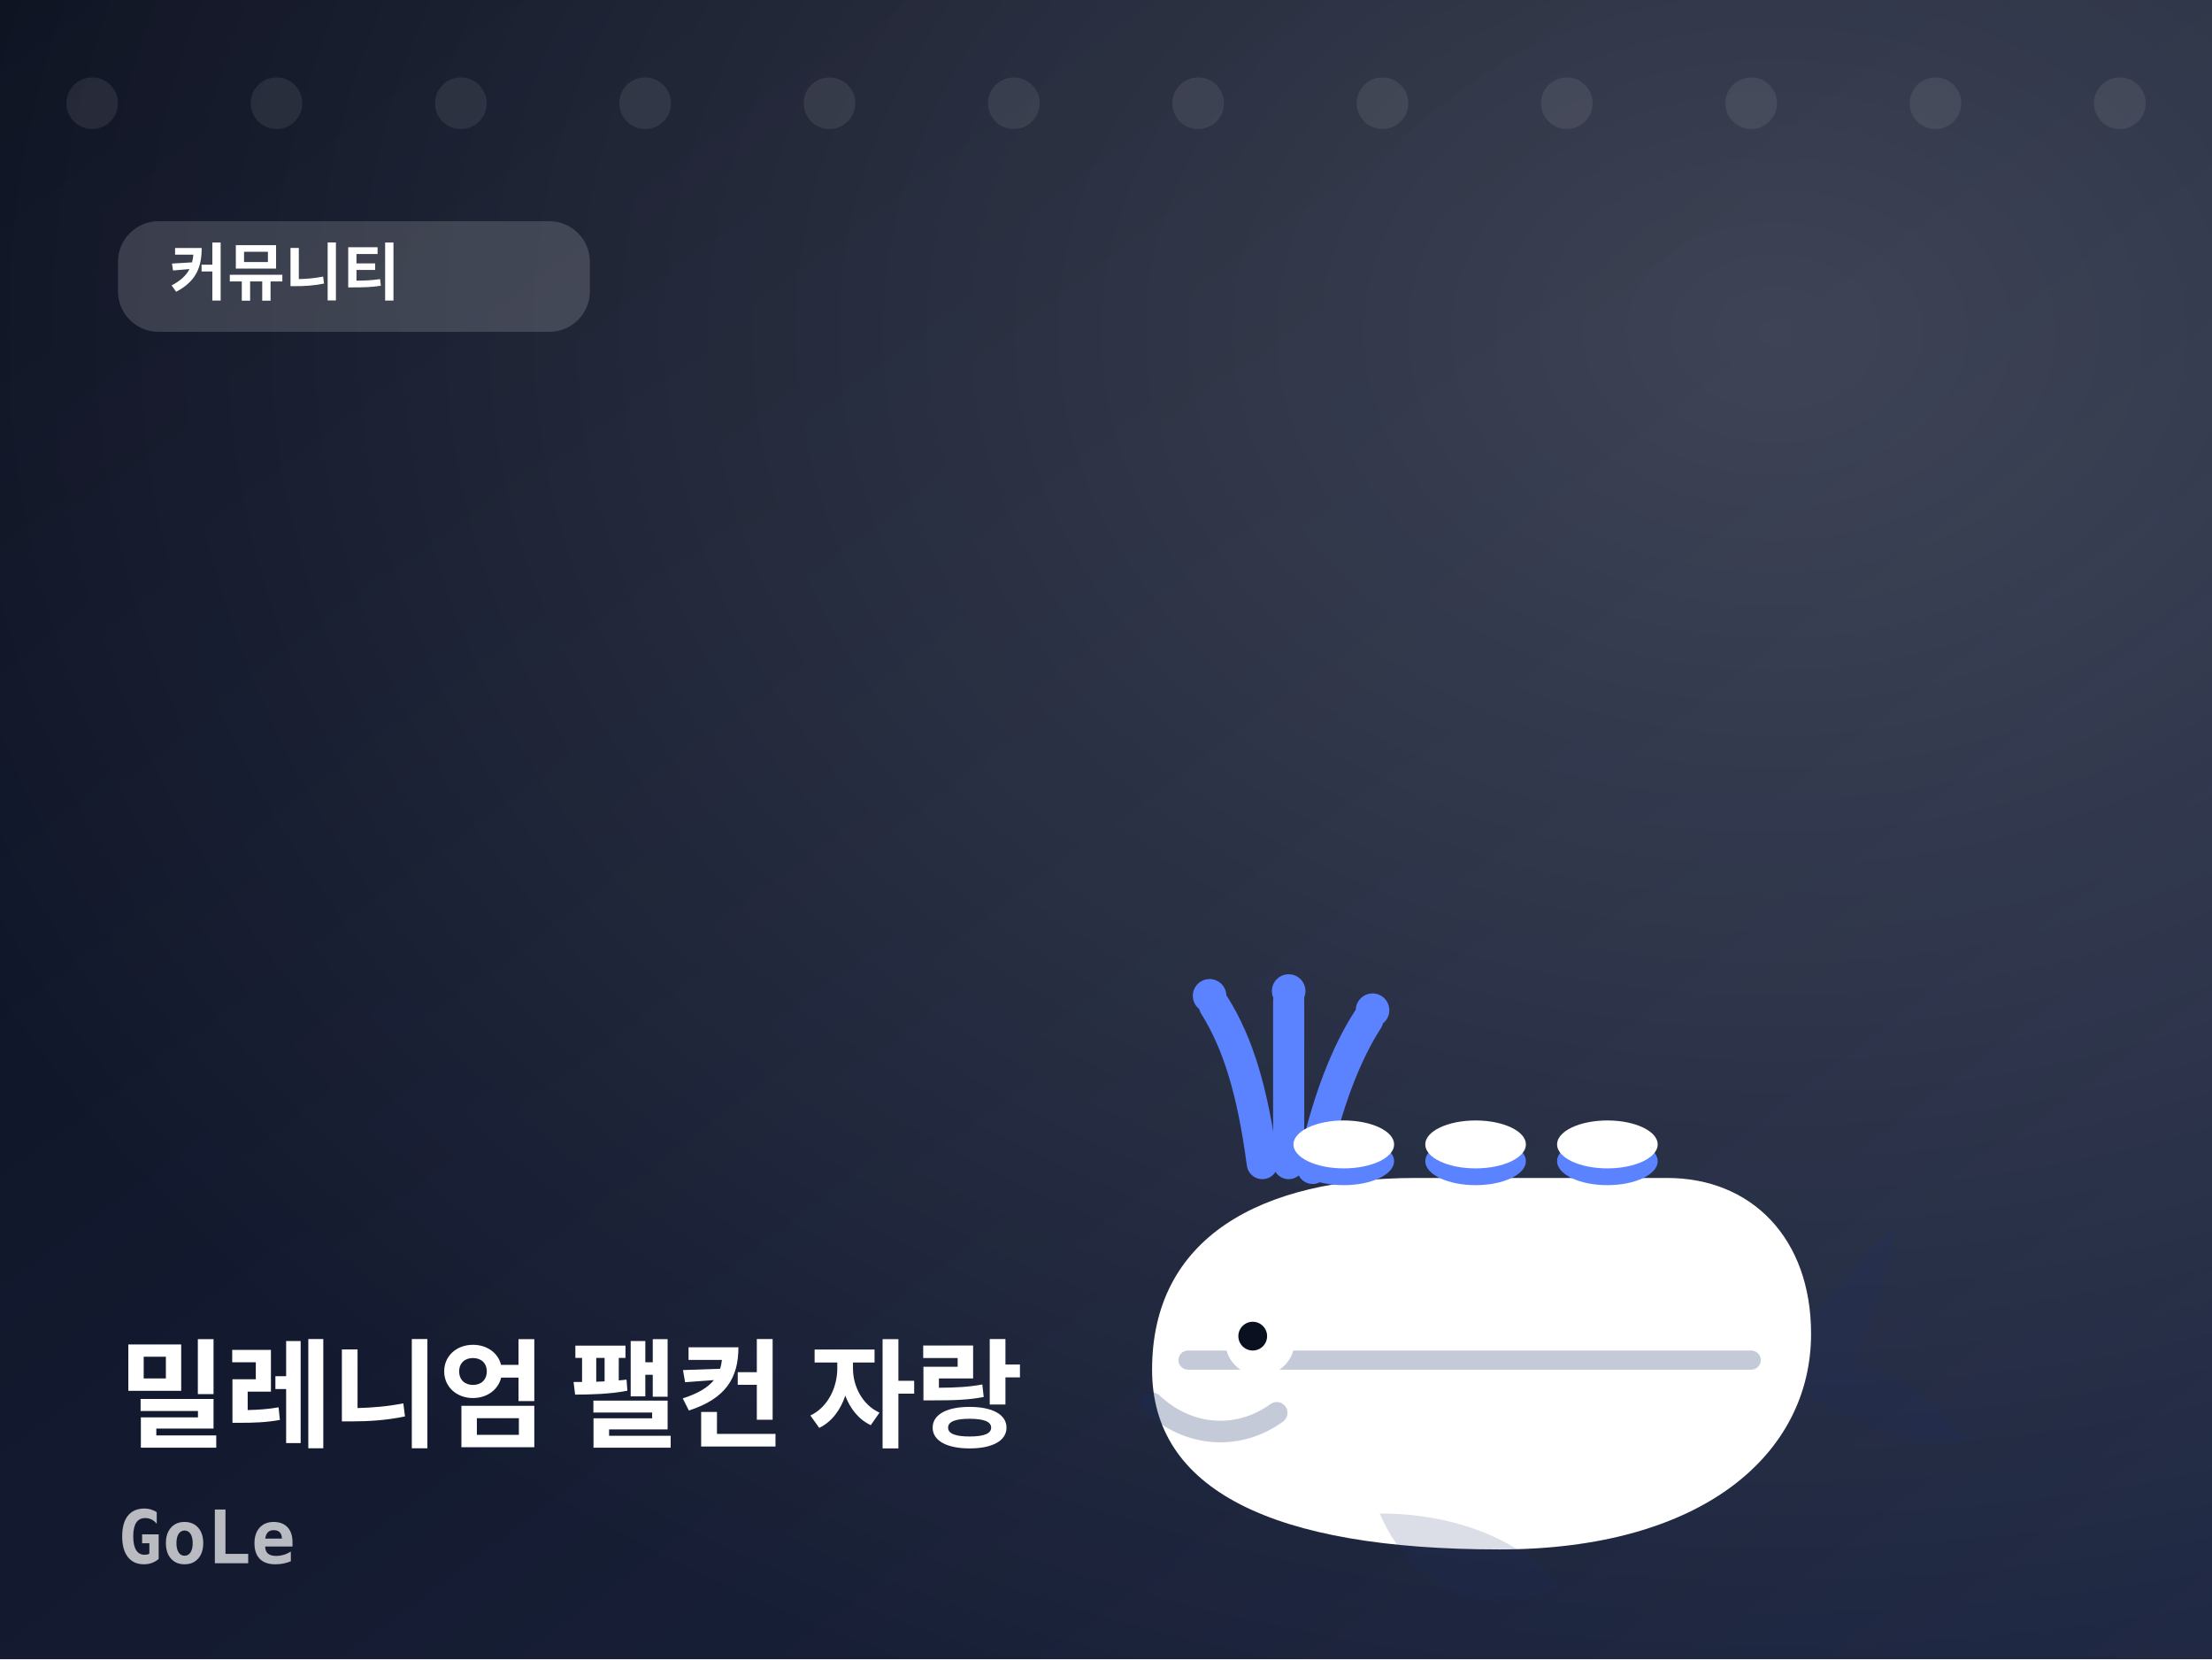
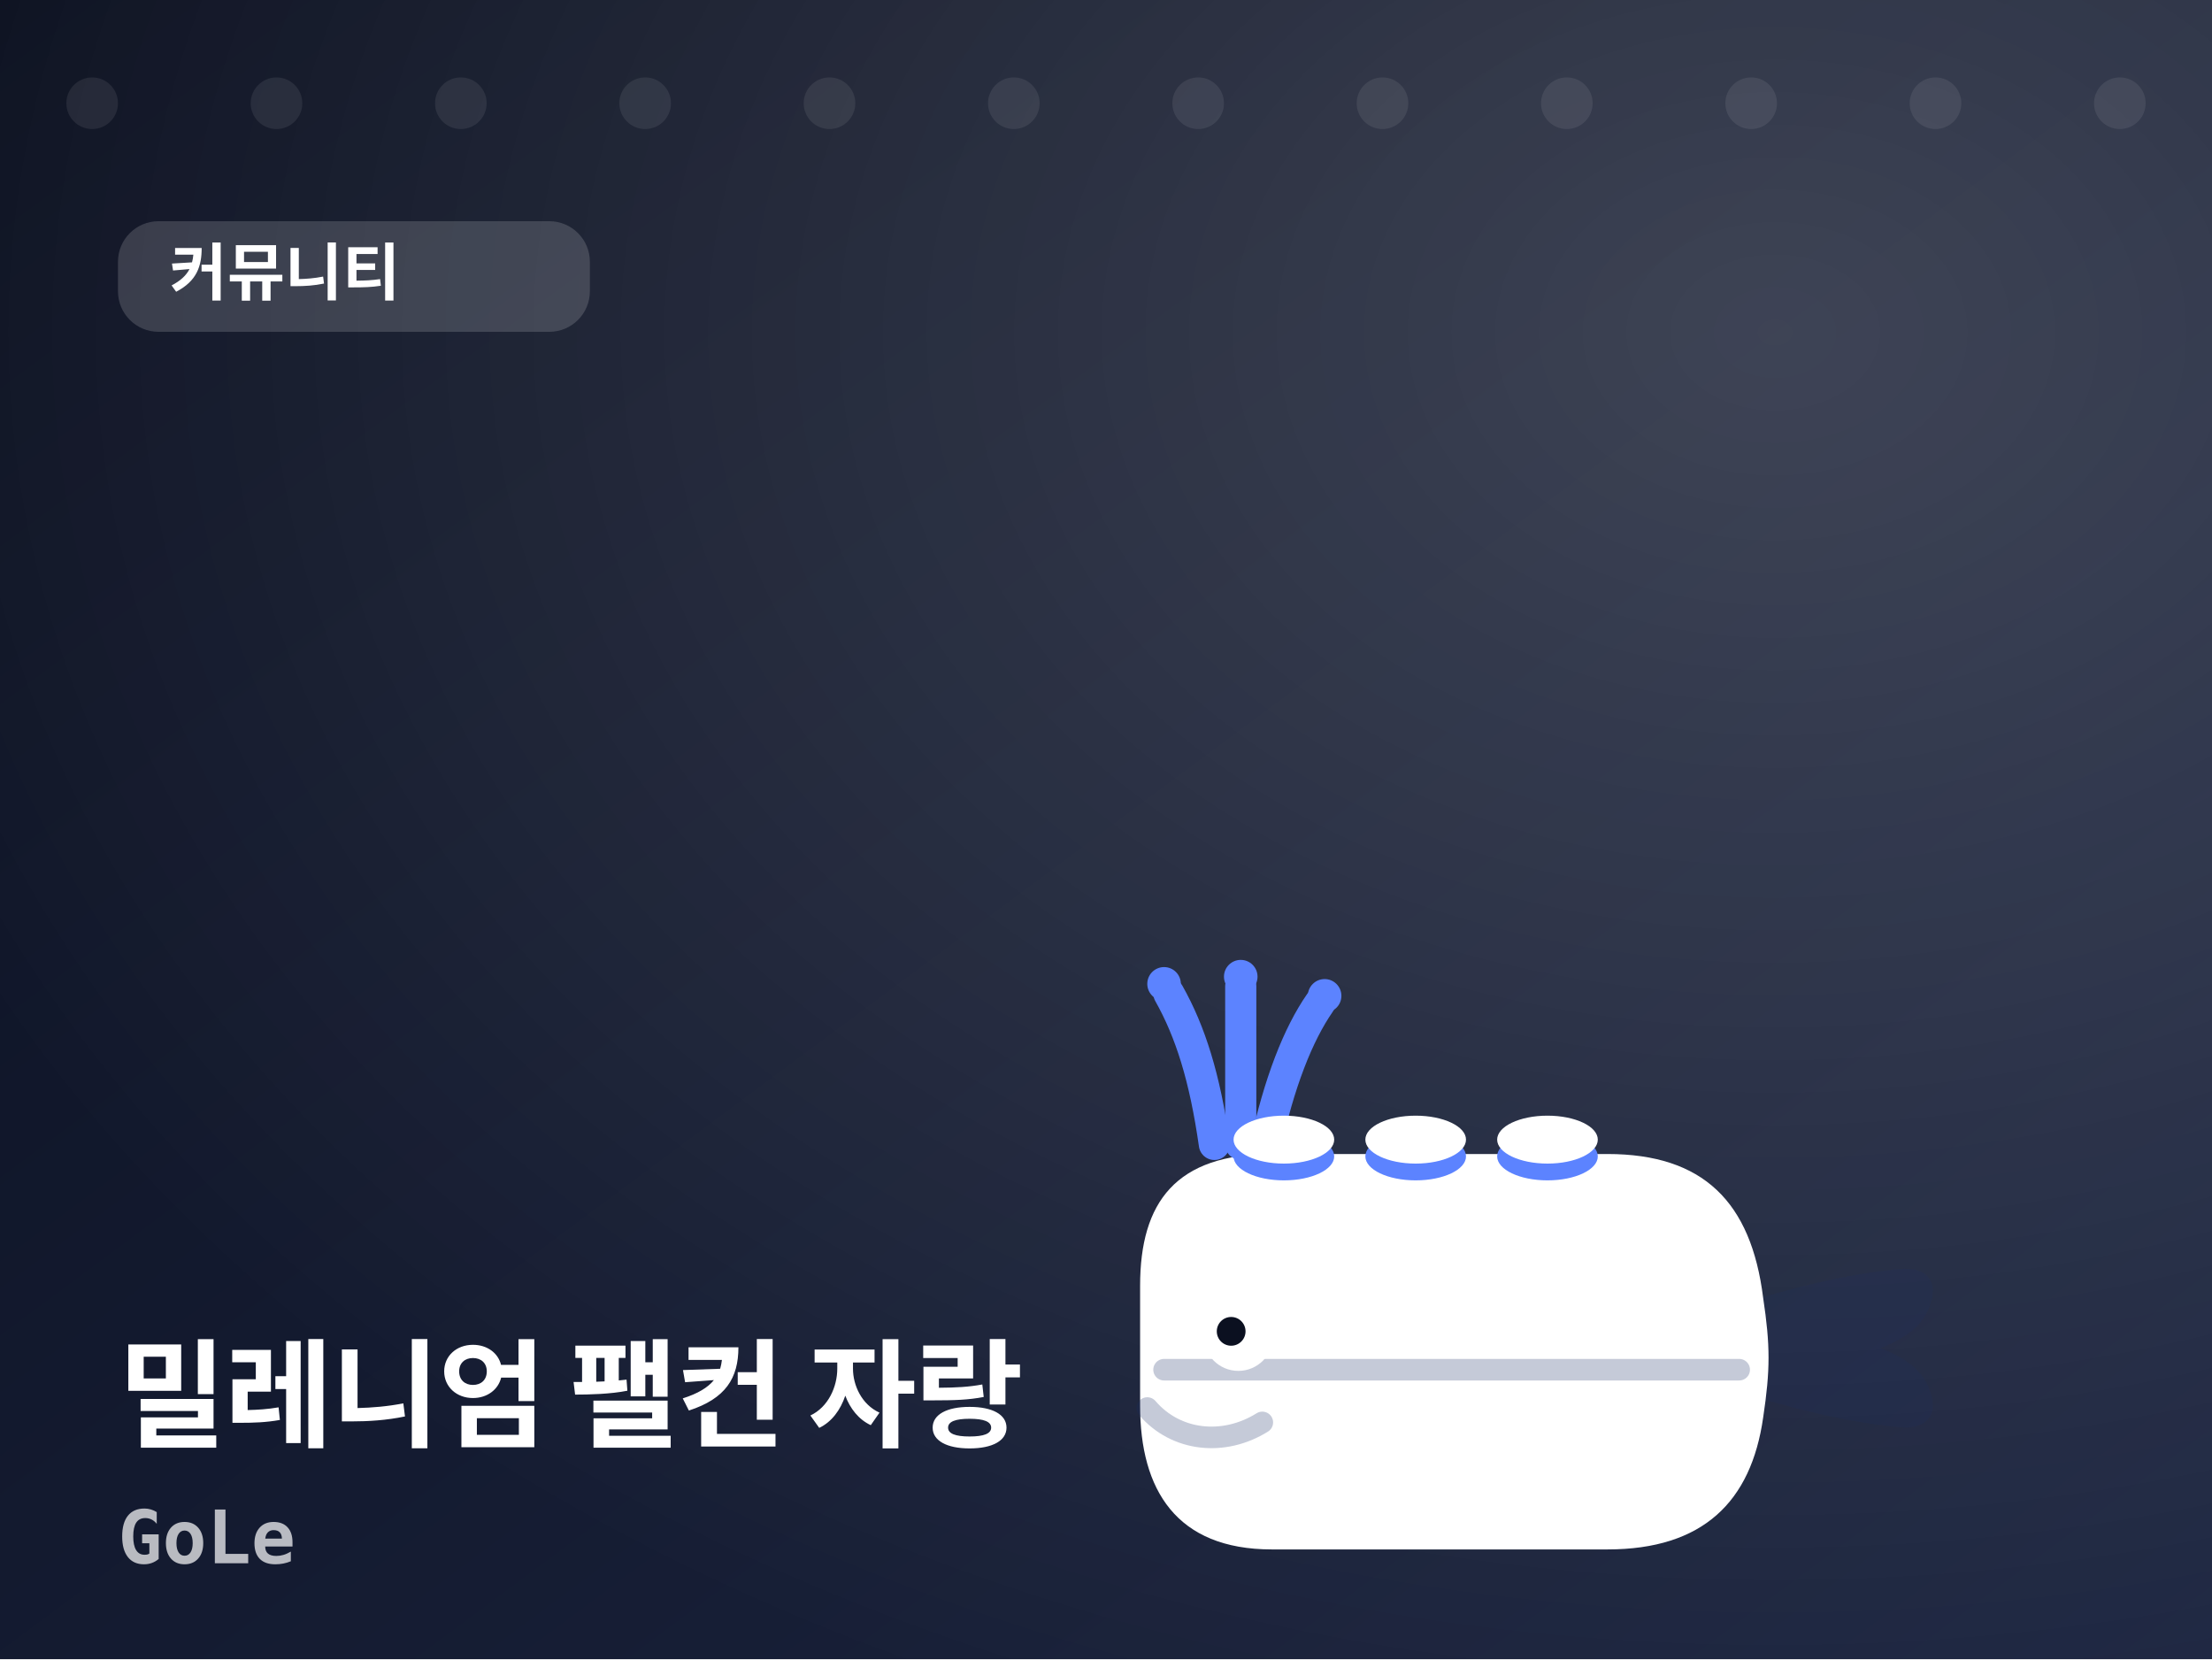
<svg xmlns="http://www.w3.org/2000/svg" viewBox="0 0 1200 900" width="1200" height="900" role="img" aria-label="밀레니엄 팰컨 자랑">
  <defs>
    <linearGradient id="bg" x1="0" y1="0" x2="1" y2="1">
      <stop offset="0" stop-color="#0b1020" />
      <stop offset="1" stop-color="#1c2540" />
    </linearGradient>
    <radialGradient id="glow" cx="0.8" cy="0.2" r="0.9">
      <stop offset="0" stop-color="#ffffff" stop-opacity="0.18" />
      <stop offset="1" stop-color="#ffffff" stop-opacity="0" />
    </radialGradient>
  </defs>
  <rect width="1200" height="900" fill="url(#bg)" />
  <rect width="1200" height="900" fill="url(#glow)" />
  <circle cx="50" cy="56" r="14" fill="#ffffff" opacity="0.08" />
  <circle cx="150" cy="56" r="14" fill="#ffffff" opacity="0.08" />
  <circle cx="250" cy="56" r="14" fill="#ffffff" opacity="0.08" />
  <circle cx="350" cy="56" r="14" fill="#ffffff" opacity="0.08" />
  <circle cx="450" cy="56" r="14" fill="#ffffff" opacity="0.08" />
  <circle cx="550" cy="56" r="14" fill="#ffffff" opacity="0.08" />
  <circle cx="650" cy="56" r="14" fill="#ffffff" opacity="0.08" />
  <circle cx="750" cy="56" r="14" fill="#ffffff" opacity="0.08" />
  <circle cx="850" cy="56" r="14" fill="#ffffff" opacity="0.08" />
  <circle cx="950" cy="56" r="14" fill="#ffffff" opacity="0.08" />
  <circle cx="1050" cy="56" r="14" fill="#ffffff" opacity="0.08" />
  <circle cx="1150" cy="56" r="14" fill="#ffffff" opacity="0.08" />
  <g transform="translate(560 470) scale(13)">
-     <path d="M30 20.5C32.5 19 34.5 16.5 36 15C35.6 17.5 35 19.3 34.2 20.8C36 21 37.6 22.2 39 24C36.5 24.2 34 23.2 31.8 21.6C31.2 22 30.6 22.2 30 22Z" fill="rgba(27,47,102,0.16)" />
-     <path d="M5 21C5 15.5 9.5 13 16 13L26.5 13C30 13 32.5 15.5 32.5 19.5C32.5 24.5 28 28.5 19.5 28.5C10 28.5 5 26 5 21Z" fill="#ffffff" />
-     <path d="M14.5 27C16 30.5 19.5 31.5 22 30C20.3 28 17.5 27 14.5 27Z" fill="rgba(27,47,102,0.16)" />
-     <path d="M6.5 20.6H30" stroke="rgba(27,47,102,0.25)" stroke-width="0.8" stroke-linecap="round" />
-     <path d="M5 22.4C6.6 23.9 8.7 23.9 10.2 22.8" stroke="rgba(27,47,102,0.25)" stroke-width="0.9" stroke-linecap="round" fill="none" />
+     <path d="M28.5 18.6C31.5 17.6 34 17 36.2 16.8C37.3 16.7 37.8 17.3 37.5 18.2C37.2 19.2 36.4 19.7 35.4 20.1C36.4 20.5 37.2 21 37.5 22C37.8 22.9 37.3 23.5 36.2 23.4C34 23.2 31.5 22.6 28.5 21.6Z" fill="rgba(27,47,102,0.16)" />
+     <path d="M10 12H24C28 12 30 14 30.5 18C30.8 20 30.8 21 30.5 23C30 26.5 28 28.5 24 28.5H10C6 28.5 4.5 26 4.5 22.5V17.5C4.5 14 6 12 10 12Z" fill="#ffffff" />
+     <path d="M5.5 21H29.5" stroke="rgba(27,47,102,0.25)" stroke-width="0.9" stroke-linecap="round" />
+     <path d="M4.8 22.6C6 24 8 24.2 9.6 23.2" stroke="rgba(27,47,102,0.25)" stroke-width="0.9" stroke-linecap="round" fill="none" />
    <g stroke="#5c83ff" stroke-width="1.3" stroke-linecap="round" fill="none">
-       <path d="M9.6 12.4C9.2 9.4 8.6 7.4 7.6 5.8" />
-       <path d="M10.7 12.4C10.7 9.6 10.7 7.4 10.7 5.6" />
-       <path d="M11.7 12.6C12.3 9.8 13.1 7.8 14 6.4" />
+       <path d="M7.6 11.6C7.2 8.8 6.6 6.9 5.7 5.3" />
+       <path d="M8.7 11.6C8.7 9 8.7 6.8 8.7 5" />
+       <path d="M9.7 11.8C10.3 9 11.1 7 12 5.7" />
    </g>
-     <circle cx="7.4" cy="5.4" r="0.7" fill="#5c83ff" />
-     <circle cx="10.7" cy="5.2" r="0.7" fill="#5c83ff" />
-     <circle cx="14.2" cy="6" r="0.7" fill="#5c83ff" />
-     <ellipse cx="13" cy="12.3" rx="2.1" ry="1" fill="#5c83ff" />
-     <ellipse cx="13" cy="11.6" rx="2.1" ry="1" fill="#ffffff" />
-     <ellipse cx="18.5" cy="12.3" rx="2.1" ry="1" fill="#5c83ff" />
-     <ellipse cx="18.5" cy="11.6" rx="2.1" ry="1" fill="#ffffff" />
-     <ellipse cx="24" cy="12.3" rx="2.1" ry="1" fill="#5c83ff" />
-     <ellipse cx="24" cy="11.6" rx="2.1" ry="1" fill="#ffffff" />
-     <circle cx="9.5" cy="19.8" r="1.45" fill="#ffffff" />
-     <circle cx="9.2" cy="19.6" r="0.6" fill="#0b1020" />
+     <circle cx="5.5" cy="4.9" r="0.7" fill="#5c83ff" />
+     <circle cx="8.7" cy="4.6" r="0.7" fill="#5c83ff" />
+     <circle cx="12.2" cy="5.4" r="0.7" fill="#5c83ff" />
+     <ellipse cx="10.5" cy="12.1" rx="2.1" ry="1" fill="#5c83ff" />
+     <ellipse cx="10.5" cy="11.4" rx="2.1" ry="1" fill="#ffffff" />
+     <ellipse cx="16" cy="12.1" rx="2.1" ry="1" fill="#5c83ff" />
+     <ellipse cx="16" cy="11.4" rx="2.1" ry="1" fill="#ffffff" />
+     <ellipse cx="21.5" cy="12.1" rx="2.1" ry="1" fill="#5c83ff" />
+     <ellipse cx="21.5" cy="11.4" rx="2.1" ry="1" fill="#ffffff" />
+     <circle cx="8.6" cy="19.6" r="1.45" fill="#ffffff" />
+     <circle cx="8.3" cy="19.4" r="0.6" fill="#0b1020" />
  </g>
  <g font-family="-apple-system, 'Apple SD Gothic Neo', 'Noto Sans KR', sans-serif">
    <rect x="64" y="120" rx="22" ry="22" width="256" height="60" fill="#ffffff" opacity="0.16" />
    <text x="92" y="160" font-size="34" font-weight="700" fill="#ffffff">커뮤니티</text>
    <text x="64" y="780" font-size="64" font-weight="800" fill="#ffffff" letter-spacing="-1">밀레니엄 팰컨 자랑</text>
    <text x="64" y="848" font-size="40" font-weight="700" fill="#ffffff" opacity="0.7" font-family="'SF Mono', ui-monospace, monospace">GoLe</text>
  </g>
</svg>
